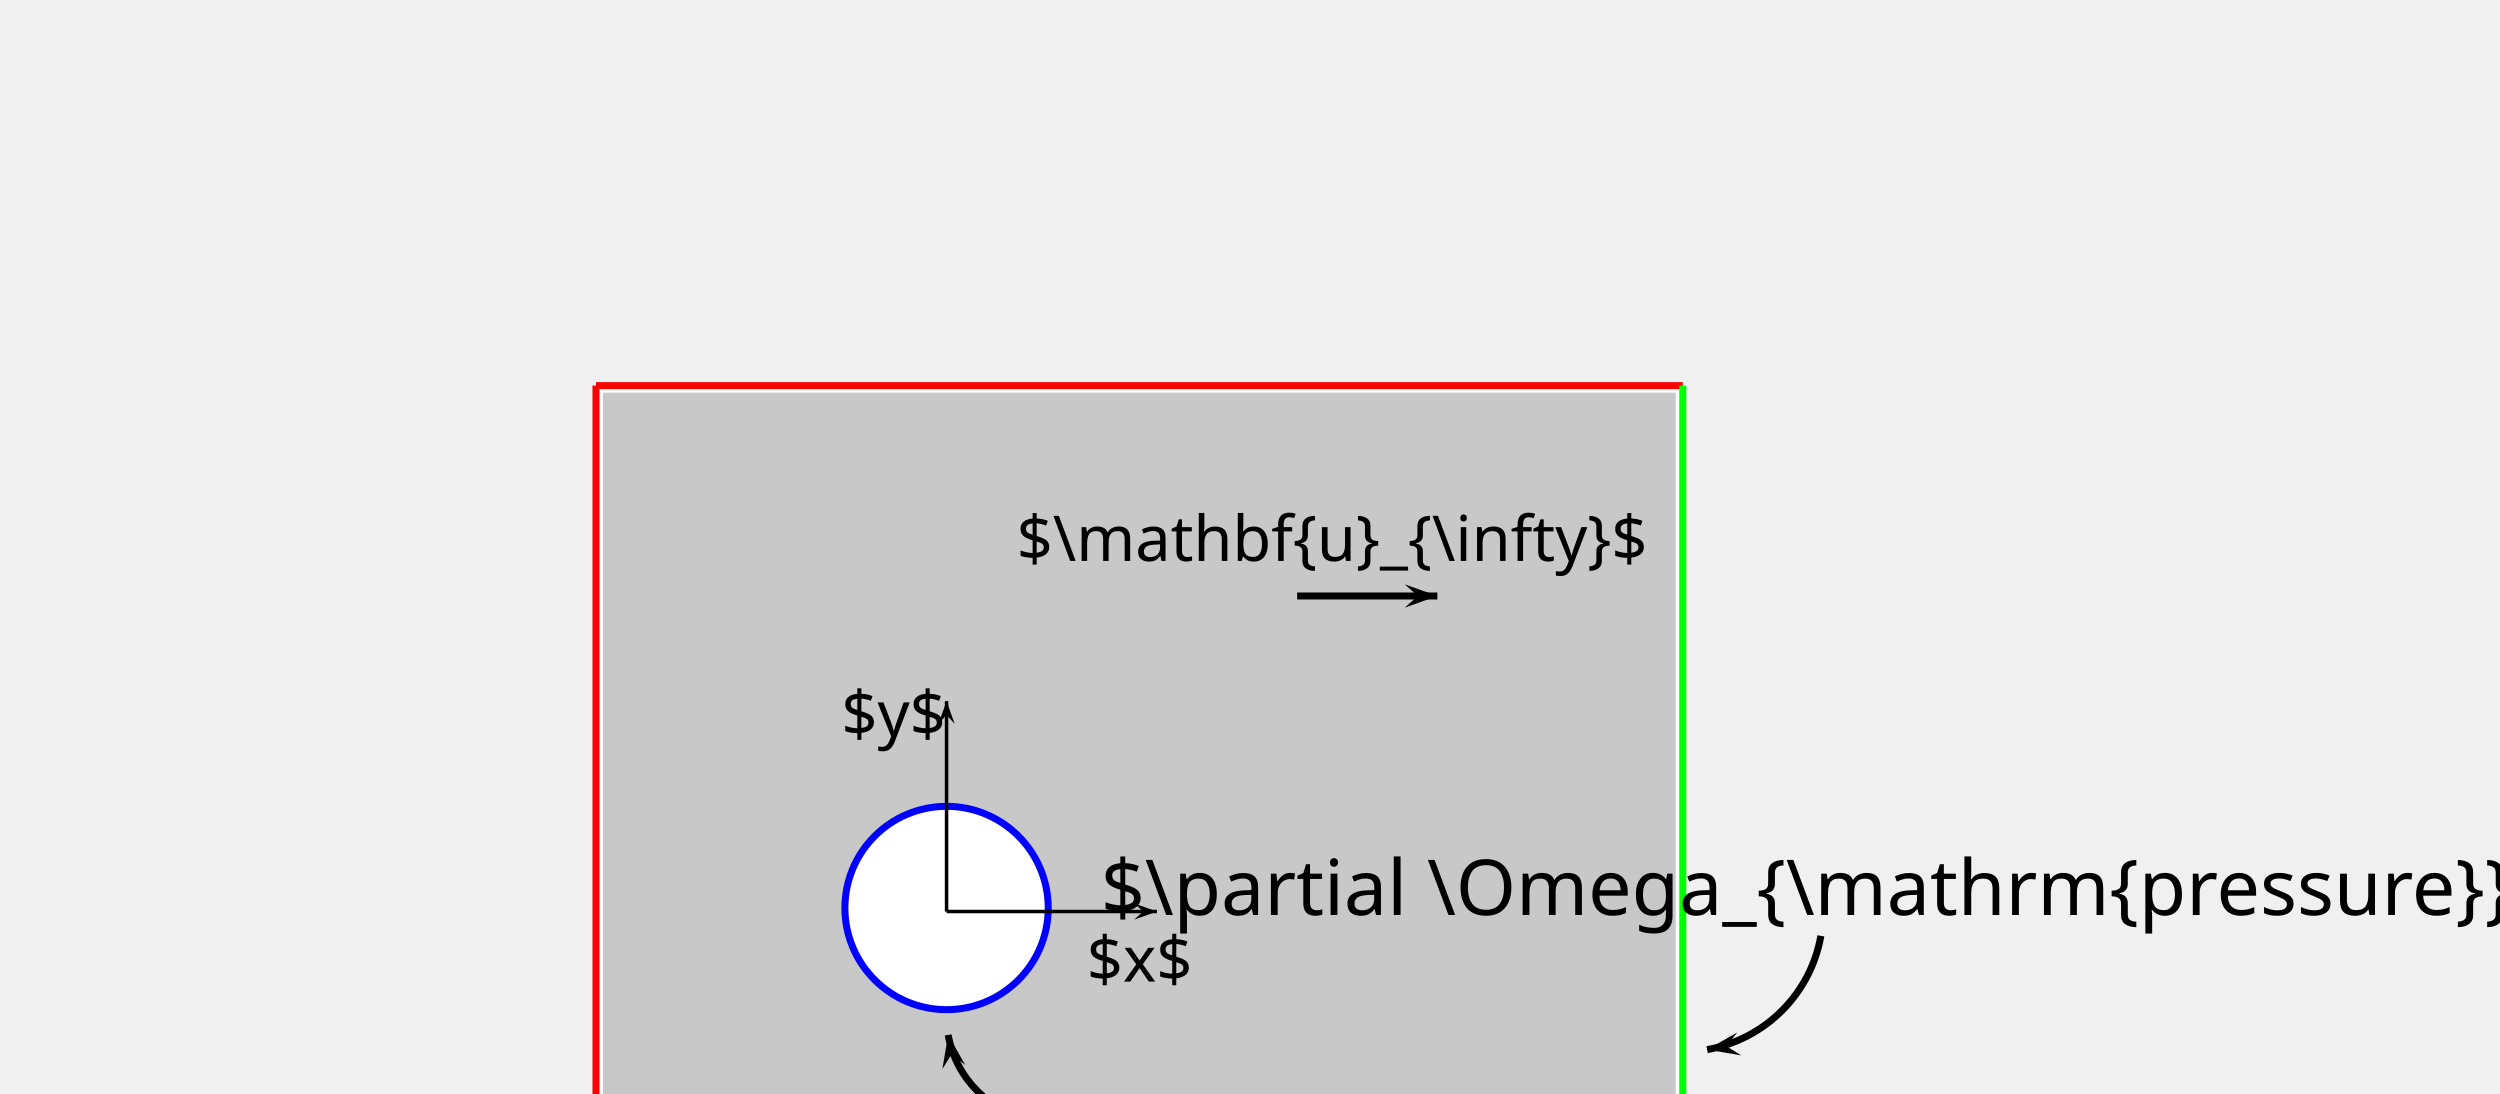
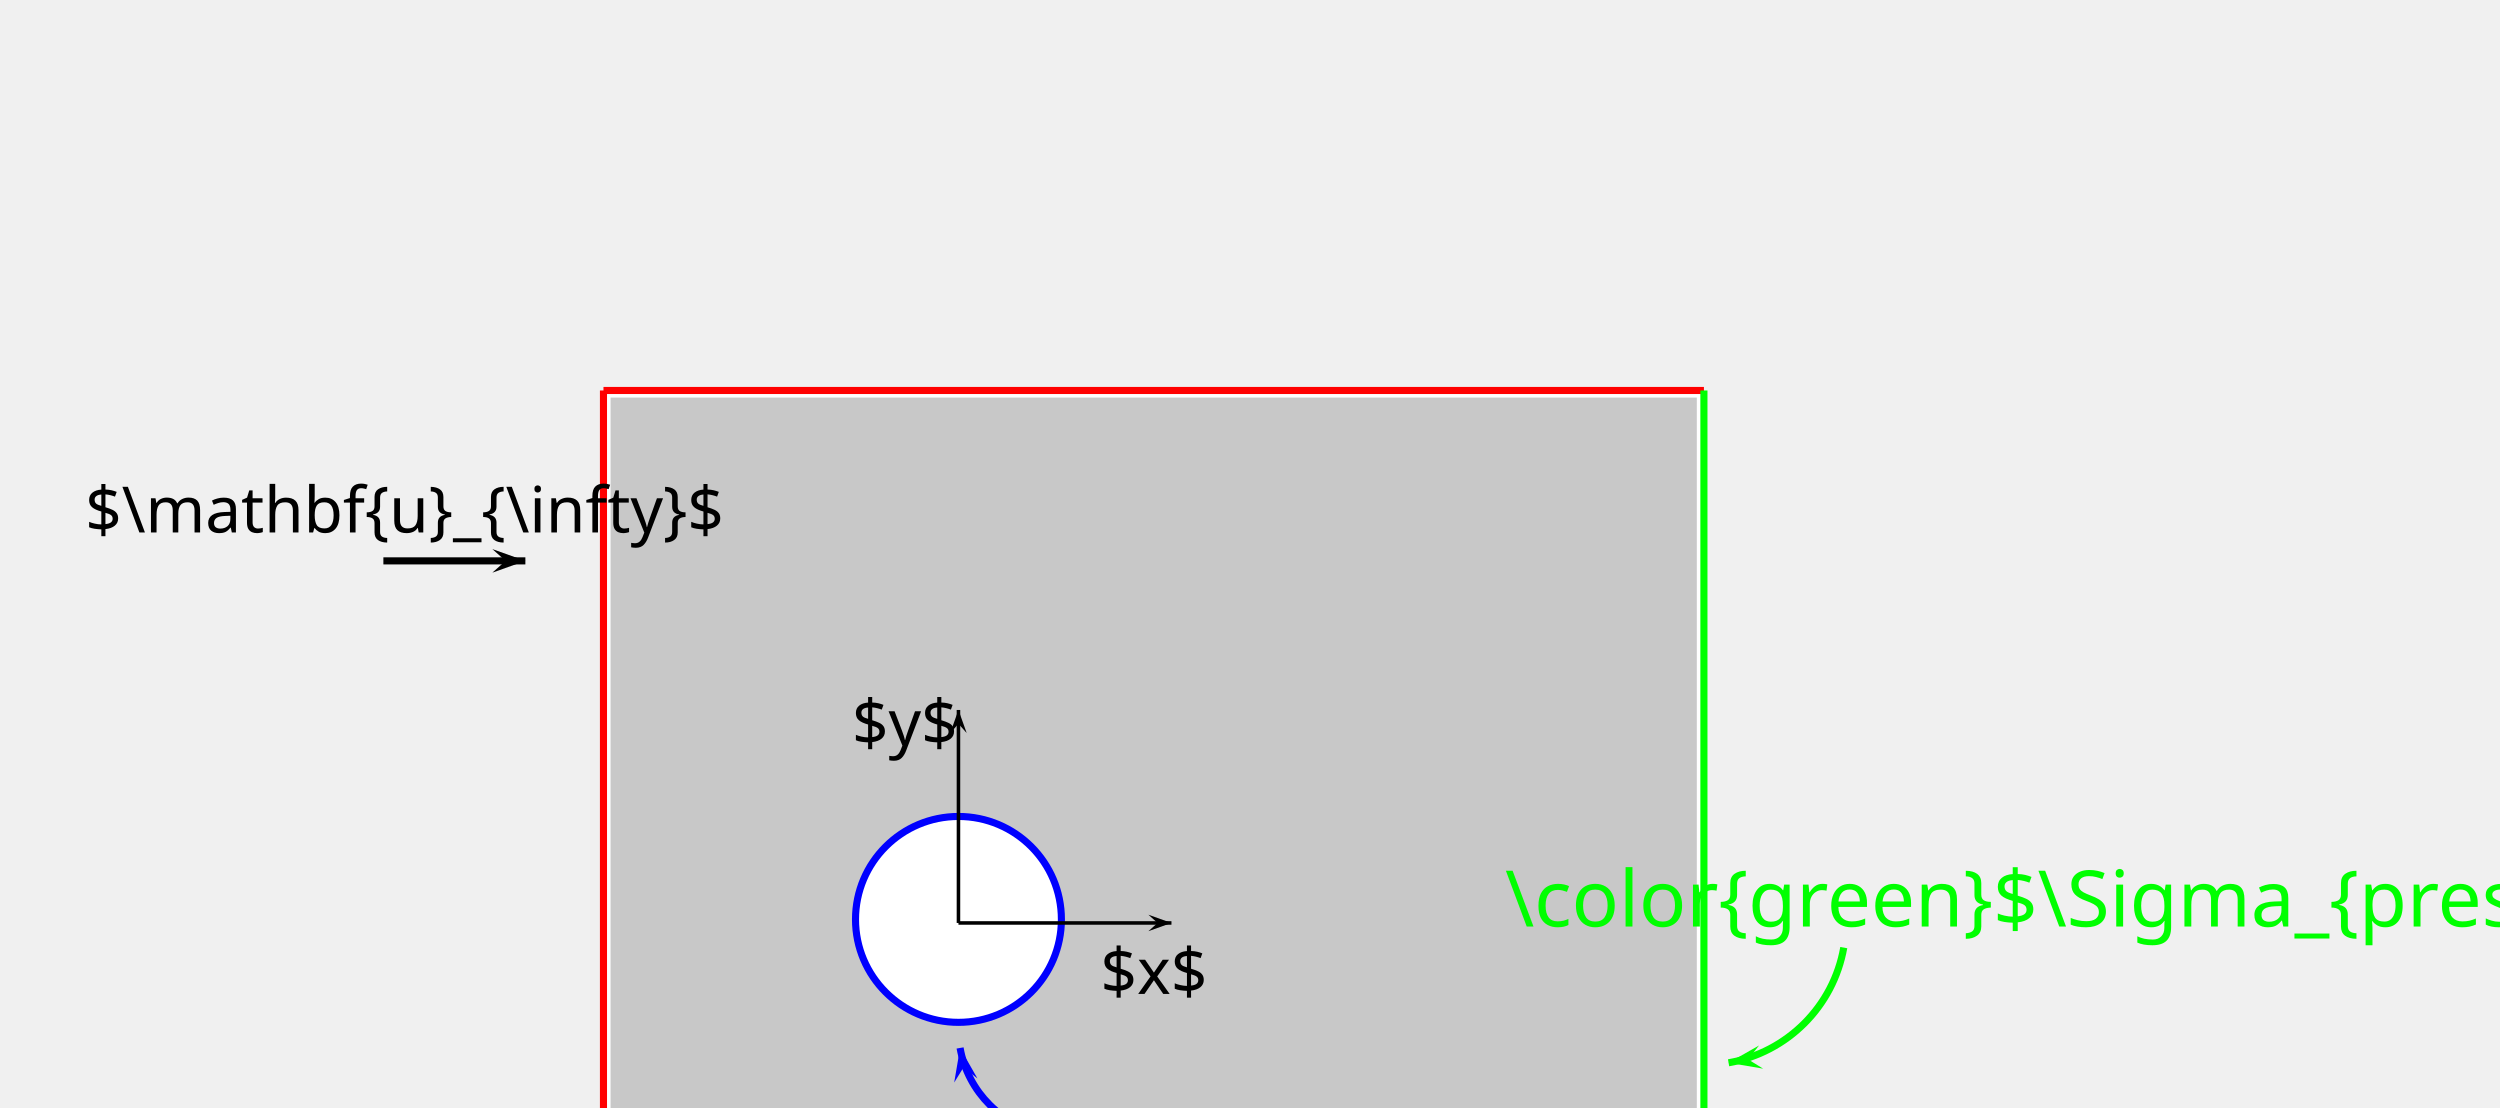
<svg xmlns="http://www.w3.org/2000/svg" xmlns:ns1="http://latexdraw.sourceforge.net/namespaces/latexdraw" version="1.1" baseProfile="full">
  <defs>
-     <marker overflow="visible" orient="auto" id="arrow2-177">
+     <marker overflow="visible" orient="auto" id="arrow2-109">
      <path d="M 0.0 0.0 L -6.504 2.323 L -3.903 0.0 L -6.504 -2.323 z " ns1:arrSizeNum="2.0" fill="black" />
    </marker>
-     <marker overflow="visible" orient="auto" id="arrow2-178">
+     <marker overflow="visible" orient="auto" id="arrow2-110">
      <path d="M 0.0 0.0 L -6.504 2.323 L -3.903 0.0 L -6.504 -2.323 z " ns1:arrSizeNum="2.0" fill="black" />
    </marker>
-     <marker overflow="visible" orient="auto" id="arrow1-192">
-       <path d="M 0.0 0.0 L 4.652 1.661 L 2.791 0.0 L 4.652 -1.661 z " ns1:arrSizeNum="2.0" fill="#010101" />
+     <marker overflow="visible" orient="auto" id="arrow1-124">
+       <path d="M 0.0 0.0 L 4.652 1.661 L 2.791 0.0 L 4.652 -1.661 z " ns1:arrSizeNum="2.0" fill="lime" />
    </marker>
-     <marker overflow="visible" orient="auto" id="arrow2-196">
-       <path d="M 0.0 0.0 L 4.652 1.661 L 2.791 0.0 L 4.652 -1.661 z " ns1:arrSizeNum="2.0" fill="#010101" />
+     <marker overflow="visible" orient="auto" id="arrow1-128">
+       <path d="M 0.0 0.0 L 4.652 1.661 L 2.791 0.0 L 4.652 -1.661 z " ns1:arrSizeNum="2.0" fill="red" />
    </marker>
-     <marker overflow="visible" orient="auto" id="arrow1-200">
-       <path d="M 0.0 0.0 L 4.652 1.661 L 2.791 0.0 L 4.652 -1.661 z " ns1:arrSizeNum="2.0" fill="#010101" />
+     <marker overflow="visible" orient="auto" id="arrow1-132">
+       <path d="M 0.0 0.0 L 4.652 1.661 L 2.791 0.0 L 4.652 -1.661 z " ns1:arrSizeNum="2.0" fill="blue" />
    </marker>
-     <marker overflow="visible" orient="auto" id="arrow2-204">
+     <marker overflow="visible" orient="auto" id="arrow2-136">
      <path d="M 0.0 0.0 L -4.652 1.661 L -2.791 0.0 L -4.652 -1.661 z " ns1:arrSizeNum="2.0" fill="black" />
    </marker>
  </defs>
  <g>
-     <g ns1:type="square" id="id169">
+     <g ns1:type="square" id="id101">
      <rect x="171.0" y="111.0" width="308.0" height="308.0" ns1:borderPos="outer" stroke-width="2.0" stroke="#fefefe" fill="#c8c8c8" />
    </g>
-     <g ns1:type="text" id="id170" font-family="Dialog" fill="black" font-size="35" ns1:x="310.0">
+     <g ns1:type="text" id="id102" font-family="Dialog" fill="black" font-size="35" ns1:x="310.0">
      <text x="310.0" y="393.0">$\Omega_E$</text>
    </g>
-     <g ns1:type="text" id="id172" font-family="Dialog" fill="black" font-size="22" ns1:x="124.0">
-       <text x="124.0" y="331.0">$\partial \Omega_{\mathrm{wall}}$</text>
+     <g ns1:type="text" id="id104" font-family="Dialog" fill="blue" font-size="22" ns1:x="234.0">
+       <text x="234.0" y="331.0">\color{blue}$\Sigma_{wall}$</text>
    </g>
-     <g ns1:type="circle" id="id174">
+     <g ns1:type="circle" id="id106">
      <circle cx="270.0" cy="259.0" r="29.0" ns1:borderPos="outer" stroke-width="2.0" stroke="blue" fill="white" />
    </g>
-     <g ns1:type="drawing" id="id176">
-       <g ns1:type="line" id="id177">
-         <line x1="270.0" x2="270.0" y1="260.0" y2="200.0" stroke-width="1.0" stroke="black" ns1:rotationAngle="0.0" marker-end="url(#arrow2-177)" />
+     <g ns1:type="drawing" id="id108">
+       <g ns1:type="line" id="id109">
+         <line x1="270.0" x2="270.0" y1="260.0" y2="200.0" stroke-width="1.0" stroke="black" ns1:rotationAngle="0.0" marker-end="url(#arrow2-109)" />
      </g>
-       <g ns1:type="line" id="id178">
-         <line x1="270.0" x2="330.0" y1="260.0" y2="260.0" stroke-width="1.0" stroke="black" ns1:rotationAngle="0.0" marker-end="url(#arrow2-178)" />
+       <g ns1:type="line" id="id110">
+         <line x1="270.0" x2="330.0" y1="260.0" y2="260.0" stroke-width="1.0" stroke="black" ns1:rotationAngle="0.0" marker-end="url(#arrow2-110)" />
      </g>
-       <g ns1:type="text" id="id179" font-family="Dialog" fill="black" font-size="18" ns1:x="240.0">
+       <g ns1:type="text" id="id111" font-family="Dialog" fill="black" font-size="18" ns1:x="240.0">
        <text x="240.0" y="210.0">$y$</text>
      </g>
-       <g ns1:type="text" id="id181" font-family="Dialog" fill="black" font-size="18" ns1:x="310.0">
+       <g ns1:type="text" id="id113" font-family="Dialog" fill="black" font-size="18" ns1:x="310.0">
        <text x="310.0" y="280.0">$x$</text>
      </g>
    </g>
-     <g ns1:type="line" id="id184">
+     <g ns1:type="line" id="id116">
      <line x1="170.0" x2="480.0" y1="420.0" y2="420.0" stroke-width="2.0" stroke="red" ns1:rotationAngle="0.0" />
    </g>
-     <g ns1:type="line" id="id185">
+     <g ns1:type="line" id="id117">
      <line x1="170.0" x2="170.0" y1="420.0" y2="110.0" stroke-width="2.0" stroke="red" ns1:rotationAngle="0.0" />
    </g>
-     <g ns1:type="line" id="id186">
+     <g ns1:type="line" id="id118">
      <line x1="170.0" x2="480.0" y1="110.0" y2="110.0" stroke-width="2.0" stroke="red" ns1:rotationAngle="0.0" />
    </g>
-     <g ns1:type="line" id="id187">
+     <g ns1:type="line" id="id119">
      <line x1="480.0" x2="480.0" y1="110.0" y2="420.0" stroke-width="2.0" stroke="lime" ns1:rotationAngle="0.0" />
    </g>
-     <g ns1:type="text" id="id188" font-family="Dialog" fill="black" font-size="22" ns1:x="14.0">
-       <text x="14.0" y="391.0">$\partial \Omega_{\mathrm{dirichlet}}$</text>
+     <g ns1:type="text" id="id120" font-family="Dialog" fill="red" font-size="22" ns1:x="54.0">
+       <text x="54.0" y="381.0">\color{red}$\Sigma_{d}$</text>
    </g>
-     <g ns1:type="text" id="id190" font-family="Dialog" fill="black" font-size="22" ns1:x="314.0">
-       <text x="314.0" y="261.0">$\partial \Omega_{\mathrm{pressure}}$</text>
+     <g ns1:type="text" id="id122" font-family="Dialog" fill="lime" font-size="22" ns1:x="424.0">
+       <text x="424.0" y="261.0">\color{green}$\Sigma_{pres}$</text>
    </g>
-     <g ns1:type="arc" id="id192">
-       <path d="M 486.946 299.392 A 40 40 0.0 0 0 519.392 266.946 " stroke-width="2.0" stroke="#010101" fill="none" ns1:rotationAngle="0.0" marker-start="url(#arrow1-192)" />
+     <g ns1:type="arc" id="id124">
+       <path d="M 486.946 299.392 A 40 40 0.0 0 0 519.392 266.946 " stroke-width="2.0" stroke="lime" fill="none" ns1:rotationAngle="0.0" marker-start="url(#arrow1-124)" />
    </g>
-     <g ns1:type="arc" id="id196">
-       <path d="M 217.286 369.609 A 45.0 45.0 0.0 0 0 182.814 340.684 " stroke-width="2.0" stroke="#010101" fill="none" ns1:rotationAngle="0.0" marker-end="url(#arrow2-196)" />
+     <g ns1:type="arc" id="id128">
+       <path d="M 164.189 342.566 A 50.0 50.0 0.0 0 0 135.279 367.639 " stroke-width="2.0" stroke="red" fill="none" ns1:rotationAngle="0.0" marker-start="url(#arrow1-128)" />
    </g>
-     <g ns1:type="arc" id="id200">
-       <path d="M 270.456 295.209 A 30.0 30.0 0.0 0 0 294.791 319.544 " stroke-width="2.0" stroke="#010101" fill="none" ns1:rotationAngle="0.0" marker-start="url(#arrow1-200)" />
+     <g ns1:type="arc" id="id132">
+       <path d="M 270.456 295.209 A 30.0 30.0 0.0 0 0 294.791 319.544 " stroke-width="2.0" stroke="blue" fill="none" ns1:rotationAngle="0.0" marker-start="url(#arrow1-132)" />
    </g>
-     <g ns1:type="line" id="id204">
-       <line x1="370.0" x2="410.0" y1="170.0" y2="170.0" stroke-width="2.0" stroke="black" ns1:rotationAngle="0.0" marker-end="url(#arrow2-204)" />
+     <g ns1:type="line" id="id136">
+       <line x1="108.0" x2="148.0" y1="158.0" y2="158.0" stroke-width="2.0" stroke="black" ns1:rotationAngle="0.0" marker-end="url(#arrow2-136)" />
    </g>
-     <g ns1:type="text" id="id205" font-family="Dialog" fill="black" font-size="18" ns1:x="290.0">
-       <text x="290.0" y="160.0">$\mathbf{u}_{\infty}$</text>
+     <g ns1:type="text" id="id137" font-family="Dialog" fill="black" font-size="18" ns1:x="24.0">
+       <text x="24.0" y="150.0">$\mathbf{u}_{\infty}$</text>
    </g>
  </g>
</svg>
